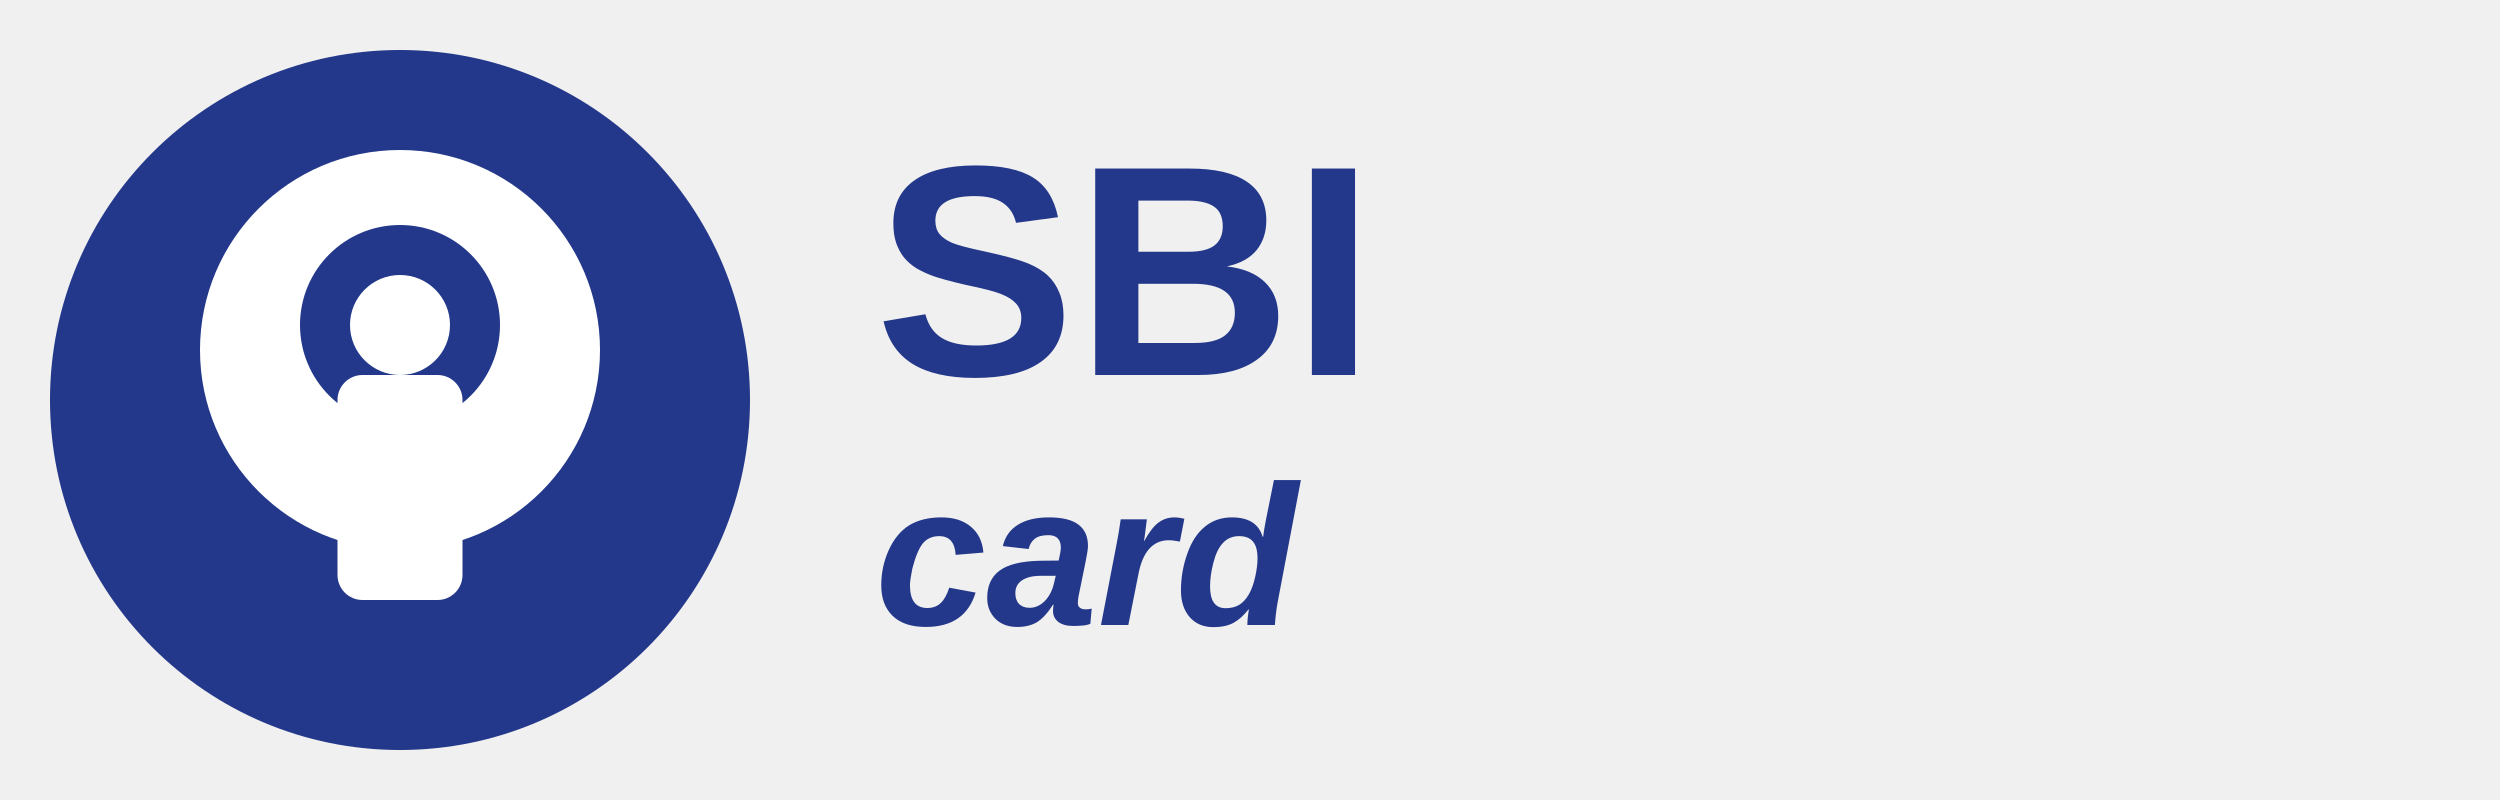
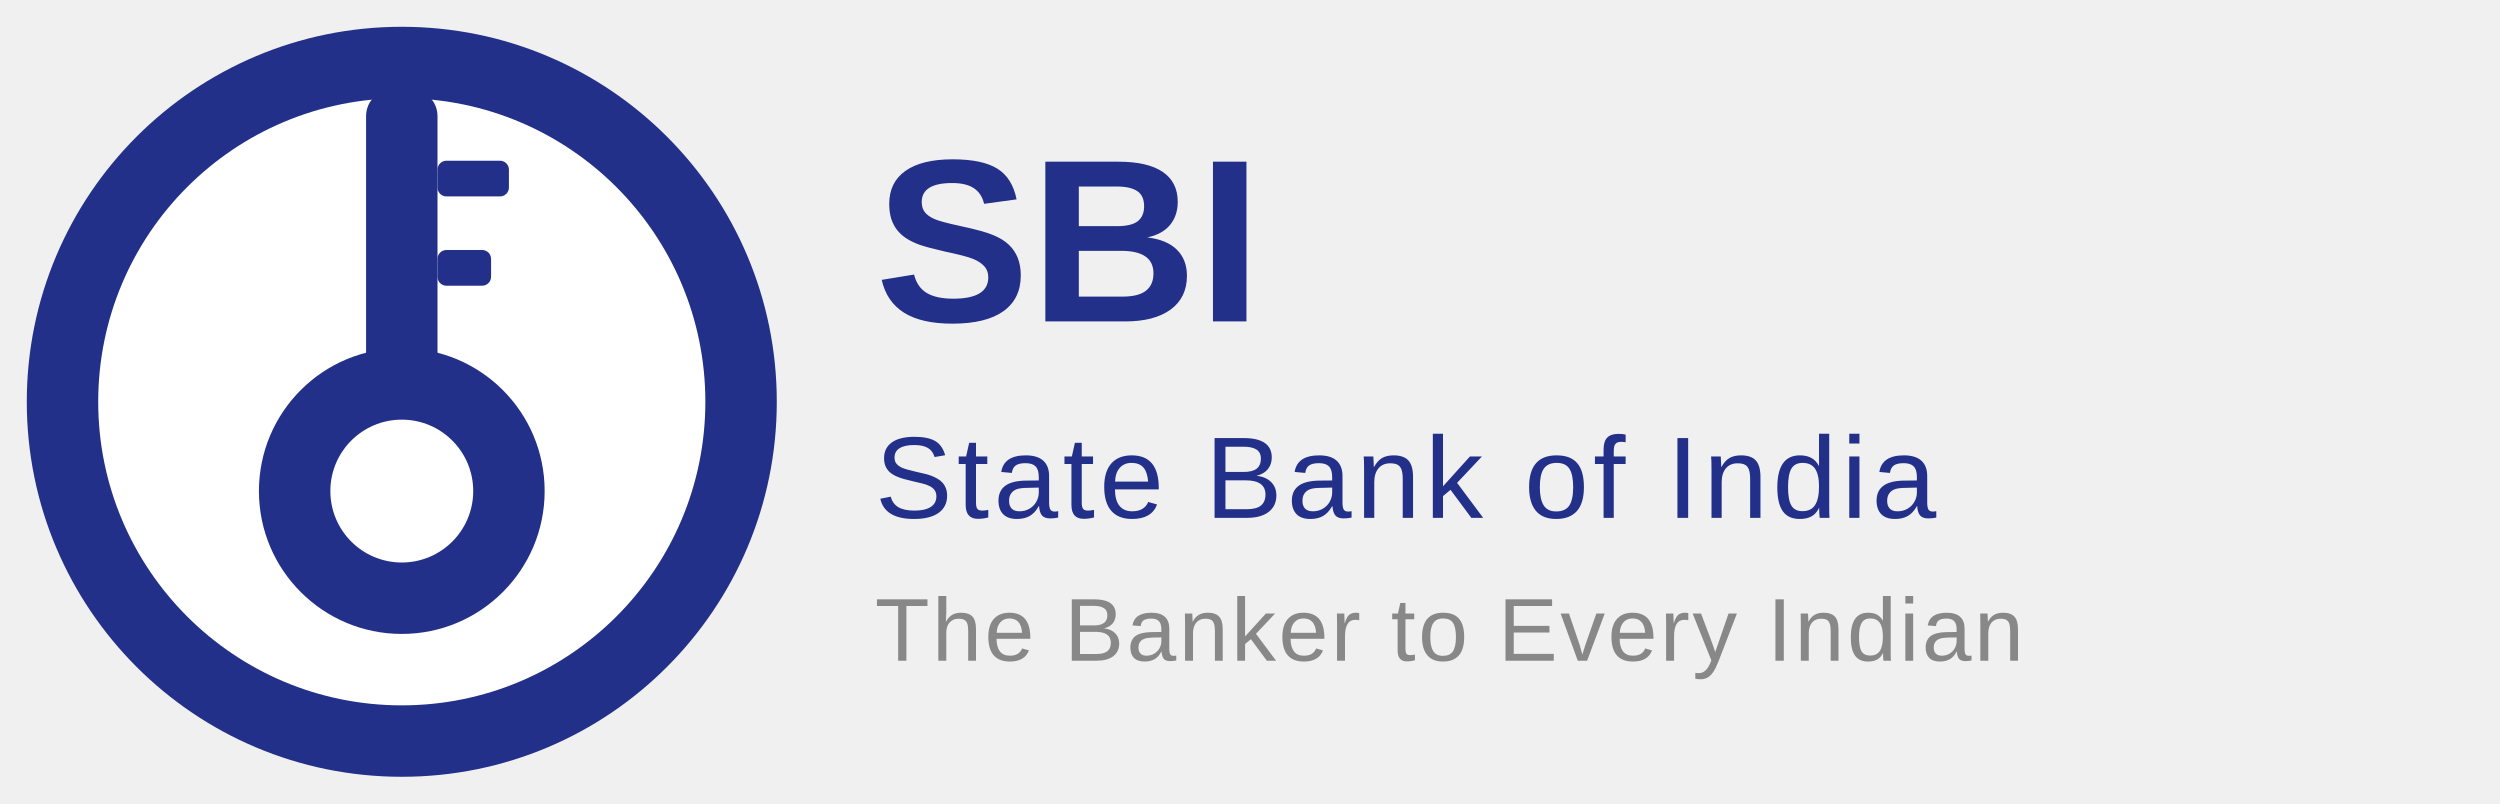
- <svg xmlns="http://www.w3.org/2000/svg" viewBox="0 0 200 64" role="img" aria-label="SBI Card">
-   <circle cx="32" cy="32" r="28" fill="#23388a" />
-   <circle cx="32" cy="28" r="16" fill="white" />
-   <circle cx="32" cy="26" r="8" fill="#23388a" />
-   <rect x="27" y="30" width="10" height="18" rx="2" fill="white" />
-   <circle cx="32" cy="26" r="4" fill="white" />
-   <text x="70" y="30" font-family="Arial Black, Arial, sans-serif" font-weight="900" font-size="24" fill="#23388a">SBI</text>
-   <text x="70" y="50" font-family="Arial, sans-serif" font-weight="600" font-size="16" fill="#23388a" font-style="italic">card</text>
+ <svg xmlns="http://www.w3.org/2000/svg" viewBox="0 0 280 90" role="img" aria-label="State Bank of India">
+   <circle cx="45" cy="45" r="42" fill="#22308a" />
+   <circle cx="45" cy="45" r="34" fill="white" />
+   <circle cx="45" cy="55" r="16" fill="#22308a" />
+   <circle cx="45" cy="55" r="8" fill="white" />
+   <rect x="41" y="10" width="8" height="35" rx="3" fill="#22308a" />
+   <rect x="49" y="18" width="8" height="4" rx="1" fill="#22308a" />
+   <rect x="49" y="28" width="6" height="4" rx="1" fill="#22308a" />
+   <text x="98" y="36" font-family="'Arial Black', Arial, sans-serif" font-weight="900" font-size="26" fill="#22308a">SBI</text>
+   <text x="98" y="58" font-family="Arial, sans-serif" font-weight="400" font-size="13" fill="#22308a" letter-spacing="0.5">State Bank of India</text>
+   <text x="98" y="74" font-family="Arial, sans-serif" font-weight="400" font-size="10" fill="#888" letter-spacing="0.3">The Banker to Every Indian</text>
</svg>
